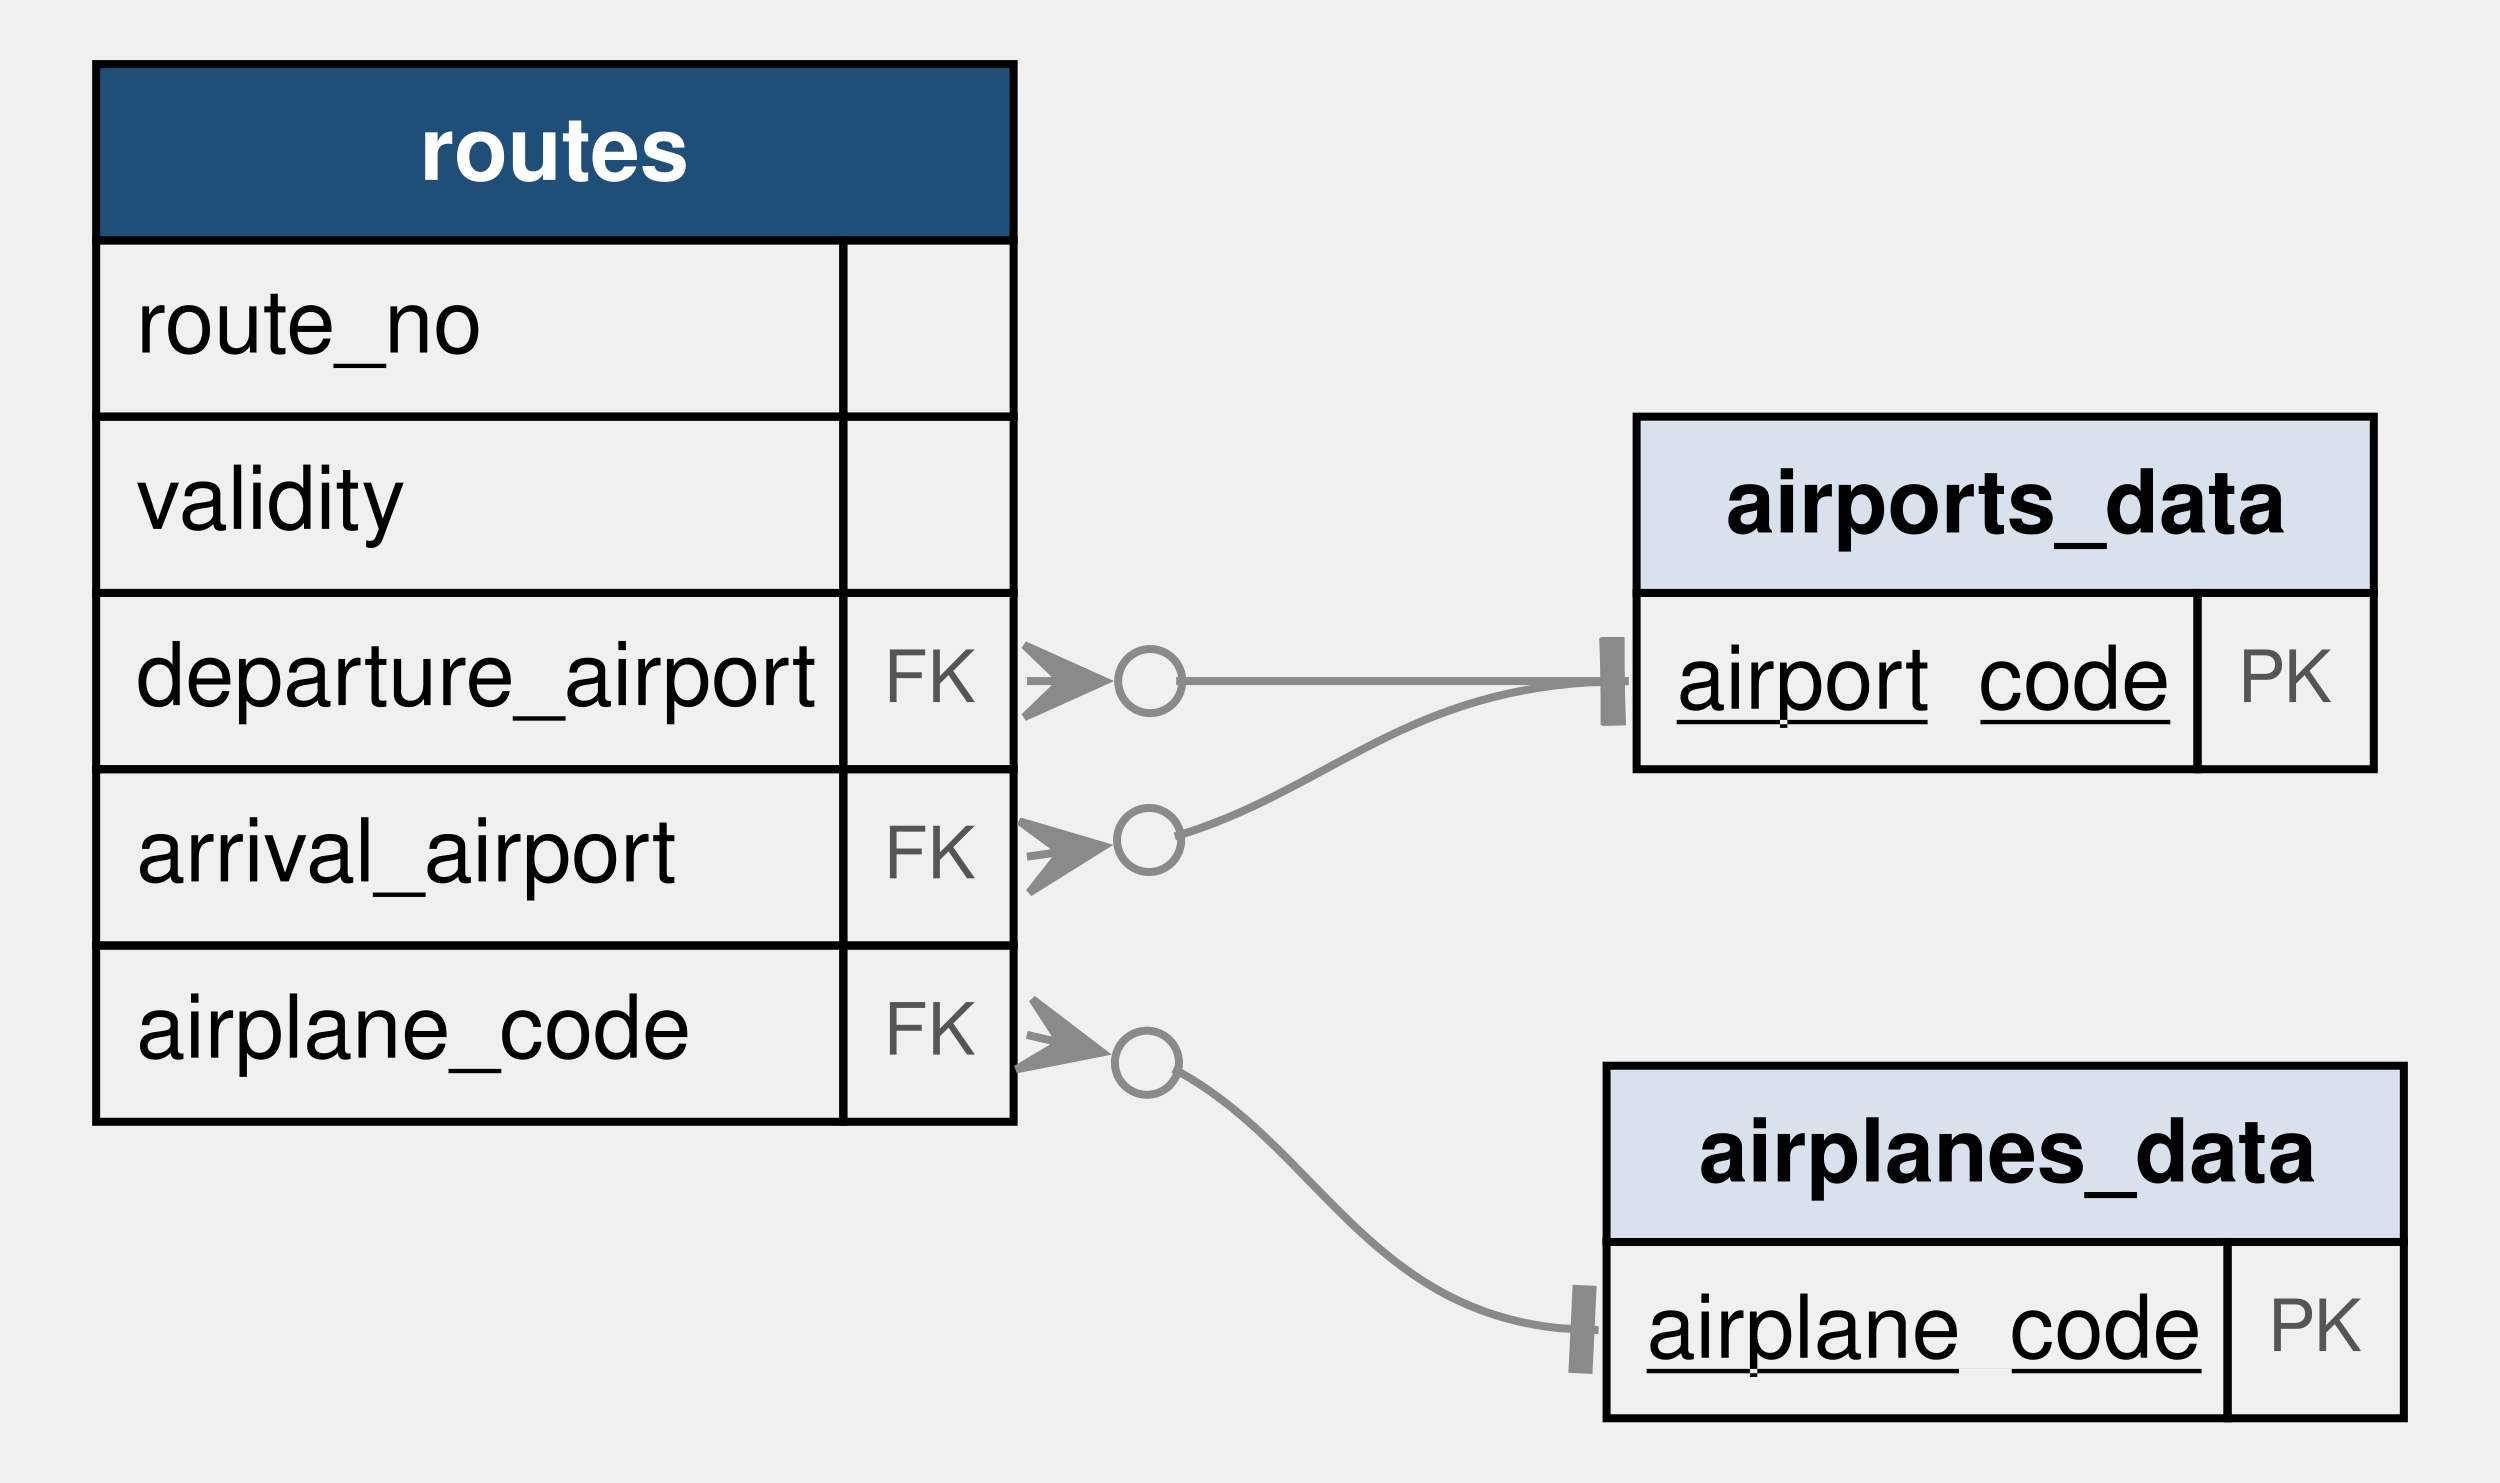
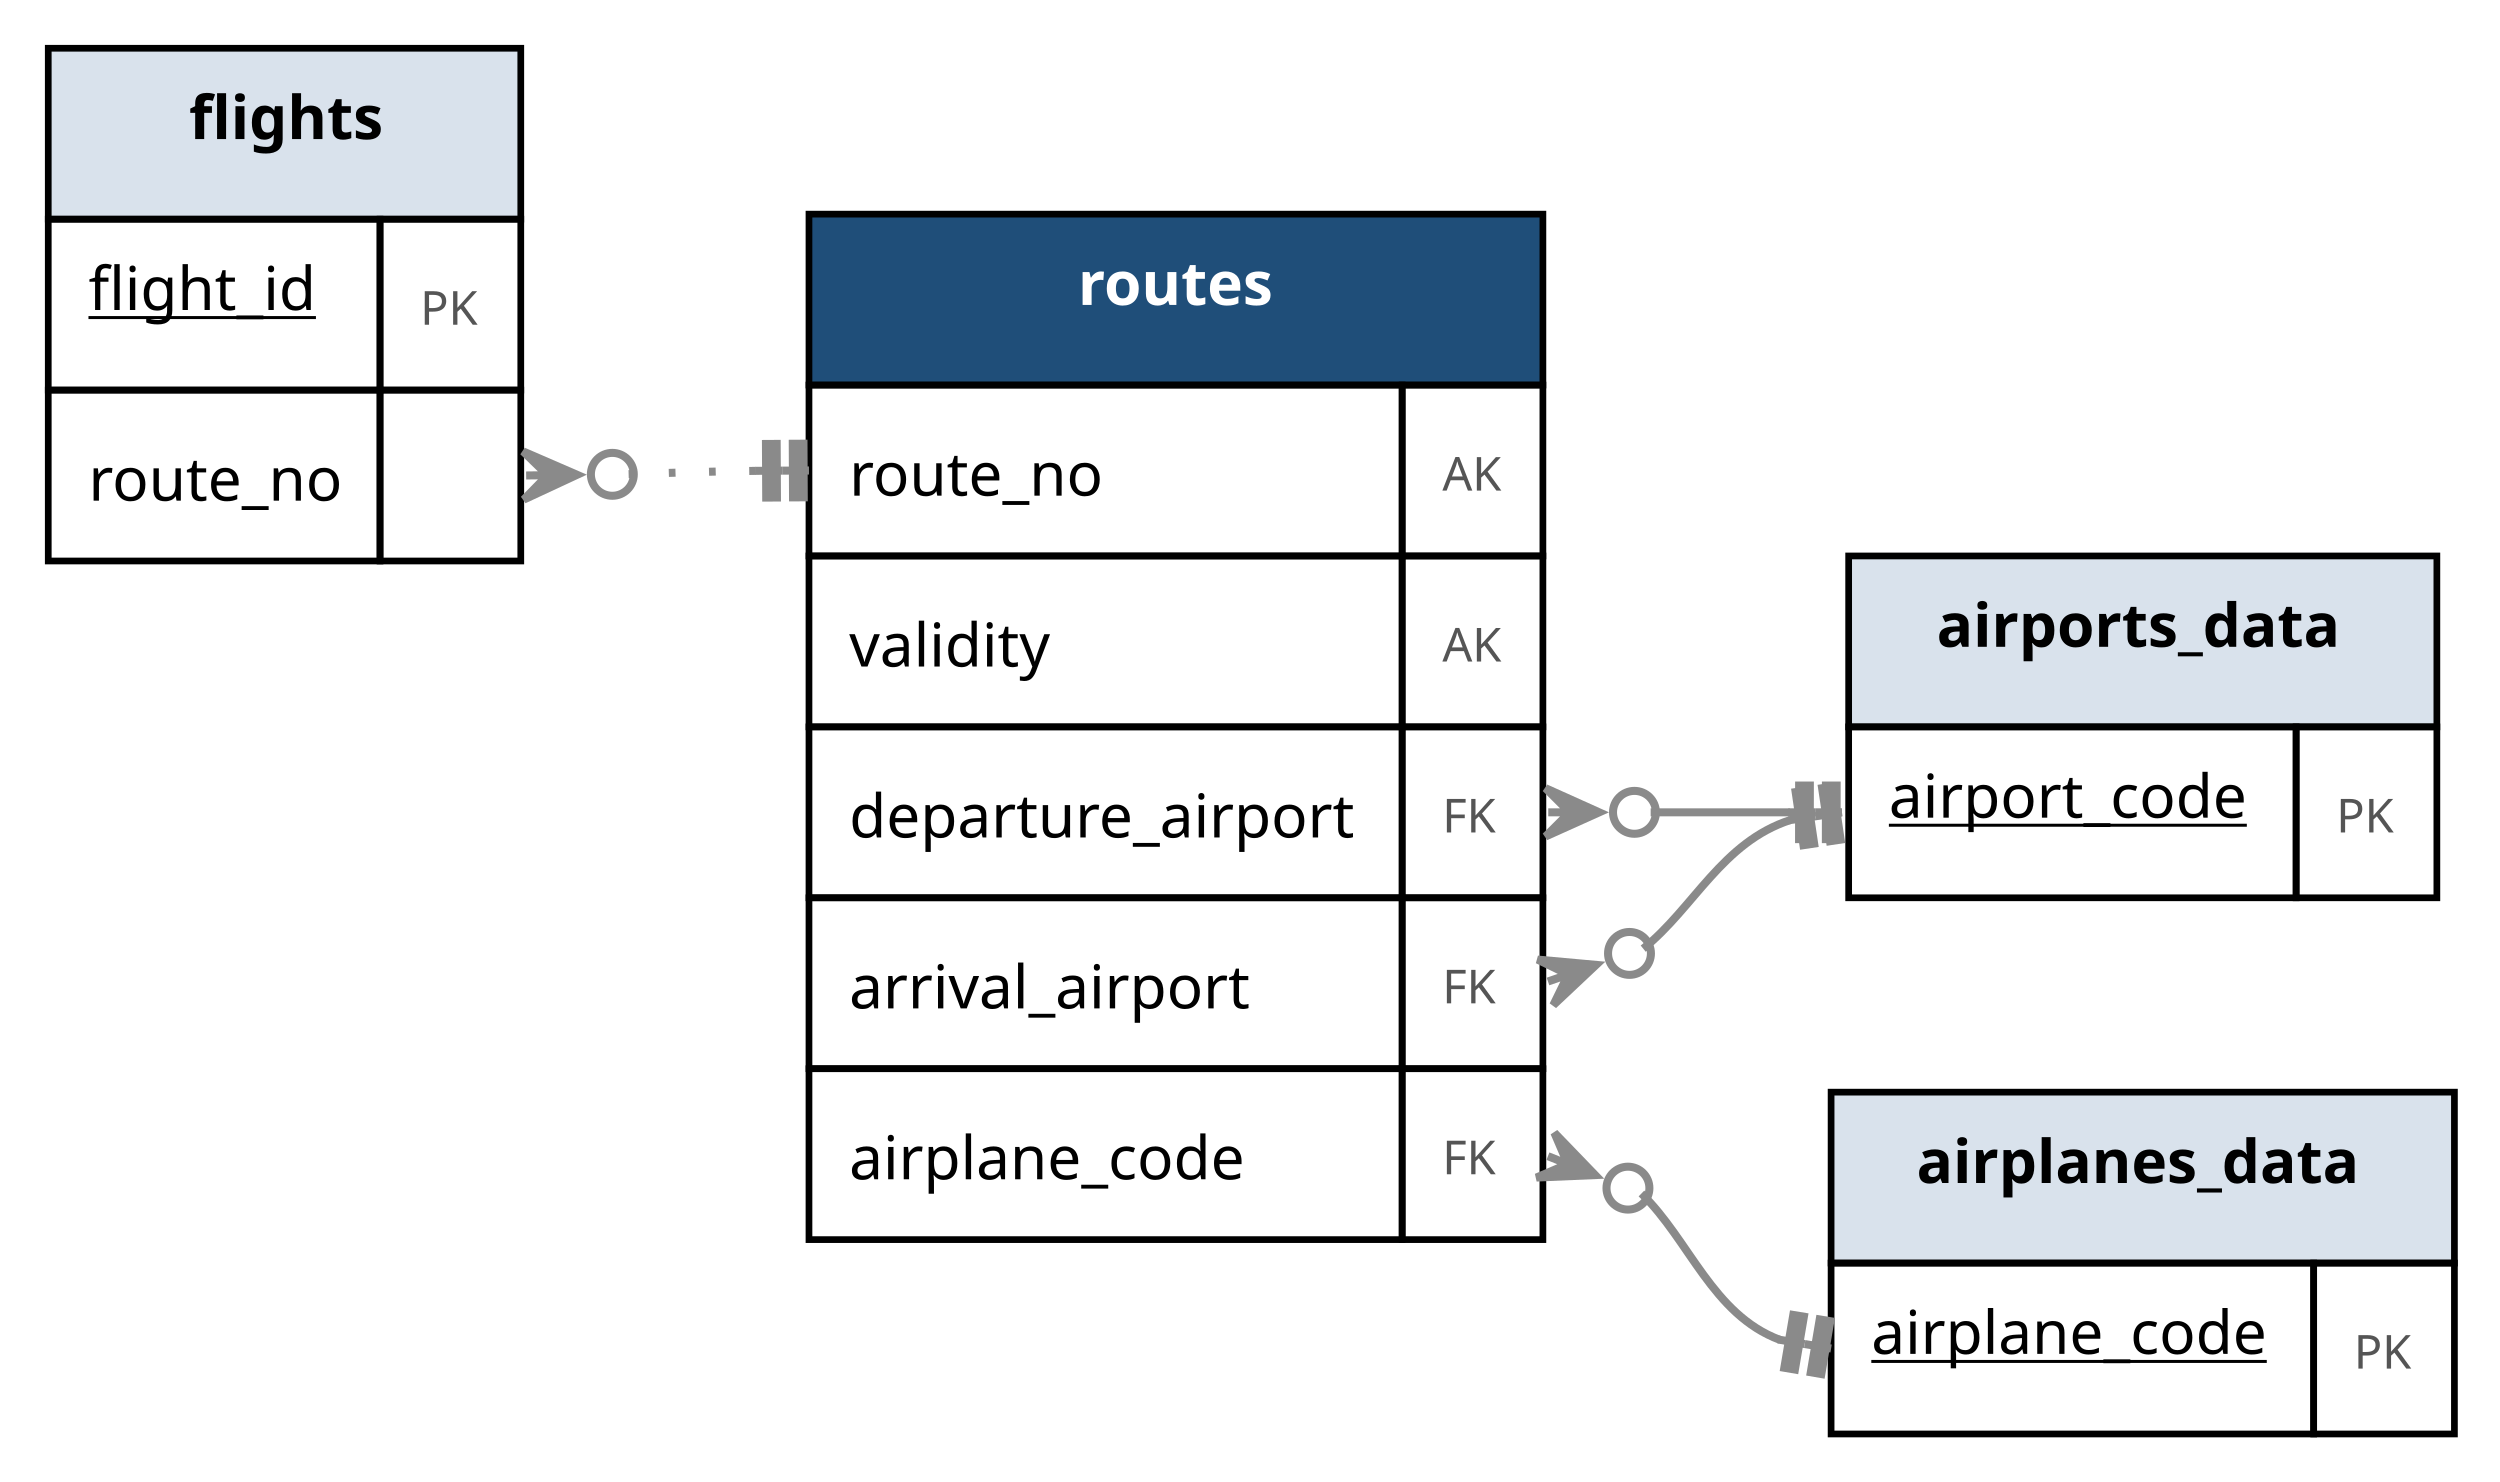
- <svg xmlns="http://www.w3.org/2000/svg" width="312pt" height="185pt" viewBox="0.00 0.00 312.00 185.00">
-   <g id="graph0" class="graph" transform="scale(1 1) rotate(0) translate(4 181)">
+ <svg xmlns="http://www.w3.org/2000/svg" width="373pt" height="221pt" viewBox="0.00 0.00 373.00 221.00">
+   <g id="graph0" class="graph" transform="scale(1 1) rotate(0) translate(7.2 213.95)">
+     <polygon fill="white" stroke="none" points="-7.2,7.2 -7.2,-213.95 366.2,-213.95 366.2,7.2 -7.2,7.2" />
    <g id="node1" class="node">
-       <polygon fill="#d9e2ec" stroke="none" points="196.5,-26 196.5,-48 296,-48 296,-26 196.5,-26" />
-       <polygon fill="none" stroke="black" points="196.5,-26 196.5,-48 296,-48 296,-26 196.5,-26" />
-       <text xml:space="preserve" text-anchor="start" x="208" y="-33.55" font-family="Helvetica,sans-Serif" font-weight="bold" font-size="11.00">airplanes_data</text>
-       <polygon fill="none" stroke="black" points="196.5,-4 196.5,-26 274,-26 274,-4 196.5,-4" />
-       <text xml:space="preserve" text-anchor="start" x="201.5" y="-11.55" font-family="Helvetica,sans-Serif" text-decoration="underline" font-size="11.00">airplane_code</text>
-       <polygon fill="none" stroke="black" points="274,-4 274,-26 296,-26 296,-4 274,-4" />
-       <text xml:space="preserve" text-anchor="start" x="279" y="-12.38" font-family="Helvetica,sans-Serif" font-size="9.00" fill="#555555">PK</text>
+       <polygon fill="#1f4e79" stroke="none" points="113.5,-156.5 113.5,-182 223,-182 223,-156.5 113.5,-156.5" />
+       <polygon fill="none" stroke="#000000" points="113.5,-156.5 113.5,-182 223,-182 223,-156.5 113.5,-156.5" />
+       <text xml:space="preserve" text-anchor="start" x="153.62" y="-168.45" font-family="Noto Sans KR" font-weight="bold" font-size="9.00" fill="#ffffff">routes</text>
+       <polygon fill="none" stroke="#000000" points="113.5,-131 113.5,-156.5 202,-156.5 202,-131 113.5,-131" />
+       <text xml:space="preserve" text-anchor="start" x="119.5" y="-140" font-family="Noto Sans KR" font-size="9.00">route_no</text>
+       <polygon fill="none" stroke="#000000" points="202,-131 202,-156.5 223,-156.5 223,-131 202,-131" />
+       <text xml:space="preserve" text-anchor="start" x="208" y="-140.75" font-family="Noto Sans KR" font-size="7.00" fill="#555555">AK</text>
+       <polygon fill="none" stroke="#000000" points="113.5,-105.5 113.5,-131 202,-131 202,-105.5 113.5,-105.5" />
+       <text xml:space="preserve" text-anchor="start" x="119.5" y="-114.5" font-family="Noto Sans KR" font-size="9.00">validity</text>
+       <polygon fill="none" stroke="#000000" points="202,-105.5 202,-131 223,-131 223,-105.5 202,-105.5" />
+       <text xml:space="preserve" text-anchor="start" x="208" y="-115.25" font-family="Noto Sans KR" font-size="7.00" fill="#555555">AK</text>
+       <polygon fill="none" stroke="#000000" points="113.5,-80 113.5,-105.5 202,-105.5 202,-80 113.5,-80" />
+       <text xml:space="preserve" text-anchor="start" x="119.5" y="-89" font-family="Noto Sans KR" font-size="9.00">departure_airport</text>
+       <polygon fill="none" stroke="#000000" points="202,-80 202,-105.5 223,-105.5 223,-80 202,-80" />
+       <text xml:space="preserve" text-anchor="start" x="208" y="-89.75" font-family="Noto Sans KR" font-size="7.00" fill="#555555">FK</text>
+       <polygon fill="none" stroke="#000000" points="113.5,-54.5 113.5,-80 202,-80 202,-54.5 113.5,-54.5" />
+       <text xml:space="preserve" text-anchor="start" x="119.5" y="-63.5" font-family="Noto Sans KR" font-size="9.00">arrival_airport</text>
+       <polygon fill="none" stroke="#000000" points="202,-54.5 202,-80 223,-80 223,-54.5 202,-54.5" />
+       <text xml:space="preserve" text-anchor="start" x="208" y="-64.25" font-family="Noto Sans KR" font-size="7.00" fill="#555555">FK</text>
+       <polygon fill="none" stroke="#000000" points="113.5,-29 113.5,-54.5 202,-54.5 202,-29 113.5,-29" />
+       <text xml:space="preserve" text-anchor="start" x="119.5" y="-38" font-family="Noto Sans KR" font-size="9.00">airplane_code</text>
+       <polygon fill="none" stroke="#000000" points="202,-29 202,-54.5 223,-54.5 223,-29 202,-29" />
+       <text xml:space="preserve" text-anchor="start" x="208" y="-38.75" font-family="Noto Sans KR" font-size="7.00" fill="#555555">FK</text>
    </g>
    <g id="node2" class="node">
-       <polygon fill="#d9e2ec" stroke="none" points="200.25,-107 200.25,-129 292.25,-129 292.25,-107 200.25,-107" />
-       <polygon fill="none" stroke="black" points="200.25,-107 200.25,-129 292.25,-129 292.25,-107 200.25,-107" />
-       <text xml:space="preserve" text-anchor="start" x="211.38" y="-114.55" font-family="Helvetica,sans-Serif" font-weight="bold" font-size="11.00">airports_data</text>
-       <polygon fill="none" stroke="black" points="200.25,-85 200.25,-107 270.25,-107 270.25,-85 200.25,-85" />
-       <text xml:space="preserve" text-anchor="start" x="205.25" y="-92.55" font-family="Helvetica,sans-Serif" text-decoration="underline" font-size="11.00">airport_code</text>
-       <polygon fill="none" stroke="black" points="270.25,-85 270.25,-107 292.25,-107 292.25,-85 270.25,-85" />
-       <text xml:space="preserve" text-anchor="start" x="275.25" y="-93.38" font-family="Helvetica,sans-Serif" font-size="9.00" fill="#555555">PK</text>
+       <polygon fill="#d9e2ec" stroke="none" points="268.62,-105.5 268.62,-131 356.38,-131 356.38,-105.5 268.62,-105.5" />
+       <polygon fill="none" stroke="#000000" points="268.62,-105.5 268.62,-131 356.38,-131 356.38,-105.5 268.62,-105.5" />
+       <text xml:space="preserve" text-anchor="start" x="281.75" y="-117.45" font-family="Noto Sans KR" font-weight="bold" font-size="9.00" fill="#000000">airports_data</text>
+       <polygon fill="none" stroke="#000000" points="268.62,-80 268.62,-105.5 335.38,-105.5 335.38,-80 268.62,-80" />
+       <text xml:space="preserve" text-anchor="start" x="274.62" y="-91.95" font-family="Noto Sans KR" text-decoration="underline" font-size="9.00">airport_code</text>
+       <polygon fill="none" stroke="#000000" points="335.38,-80 335.38,-105.5 356.38,-105.5 356.38,-80 335.38,-80" />
+       <text xml:space="preserve" text-anchor="start" x="341.38" y="-89.75" font-family="Noto Sans KR" font-size="7.00" fill="#555555">PK</text>
+     </g>
+     <g id="edge1" class="edge">
+       <path fill="none" stroke="#8a8a8a" stroke-width="1.2" d="M239.08,-92.75C245.93,-92.75 251.46,-92.75 259.83,-92.75" />
+       <polygon fill="#8a8a8a" stroke="#8a8a8a" stroke-width="1.2" points="231.4,-92.75 223.4,-89.15 227,-92.75 223.8,-92.75 223.8,-92.75 223.8,-92.75 227,-92.75 223.4,-96.35 231.4,-92.75" />
+       <ellipse fill="none" stroke="#8a8a8a" stroke-width="1.2" cx="236.66" cy="-92.75" rx="3.2" ry="3.2" />
+       <polygon fill="#8a8a8a" stroke="#8a8a8a" stroke-width="1.2" points="266.82,-88.75 266.83,-96.75 265.23,-96.75 265.22,-88.75 266.82,-88.75" />
+       <polyline fill="none" stroke="#8a8a8a" stroke-width="1.2" points="267.62,-92.75 263.62,-92.75" />
+       <polygon fill="#8a8a8a" stroke="#8a8a8a" stroke-width="1.2" points="262.82,-88.75 262.83,-96.75 261.23,-96.75 261.22,-88.75 262.82,-88.75" />
+       <polyline fill="none" stroke="#8a8a8a" stroke-width="1.2" points="263.62,-92.75 259.62,-92.75" />
+     </g>
+     <g id="edge2" class="edge">
+       <path fill="none" stroke="#8a8a8a" stroke-width="1.2" d="M237.97,-72.41C245.56,-78.52 249.73,-88.29 259.94,-91.61" />
+       <polygon fill="#8a8a8a" stroke="#8a8a8a" stroke-width="1.2" points="230.94,-69.99 224.55,-63.98 226.78,-68.55 223.76,-67.51 223.76,-67.51 223.76,-67.51 226.78,-68.55 222.21,-70.78 230.94,-69.99" />
+       <ellipse fill="none" stroke="#8a8a8a" stroke-width="1.2" cx="235.92" cy="-71.7" rx="3.2" ry="3.2" />
+       <polygon fill="#8a8a8a" stroke="#8a8a8a" stroke-width="1.2" points="267.42,-88.68 266.25,-96.59 264.66,-96.35 265.84,-88.44 267.42,-88.68" />
+       <polyline fill="none" stroke="#8a8a8a" stroke-width="1.2" points="267.62,-92.75 263.67,-92.16" />
+       <polygon fill="#8a8a8a" stroke="#8a8a8a" stroke-width="1.2" points="263.47,-88.09 262.29,-96 260.71,-95.77 261.88,-87.85 263.47,-88.09" />
+       <polyline fill="none" stroke="#8a8a8a" stroke-width="1.2" points="263.67,-92.16 259.71,-91.57" />
    </g>
    <g id="node3" class="node">
-       <polygon fill="#1f4e79" stroke="none" points="8,-151 8,-173 122.5,-173 122.5,-151 8,-151" />
-       <polygon fill="none" stroke="black" points="8,-151 8,-173 122.5,-173 122.5,-151 8,-151" />
-       <text xml:space="preserve" text-anchor="start" x="48.38" y="-158.55" font-family="Helvetica,sans-Serif" font-weight="bold" font-size="11.00" fill="white">routes</text>
-       <polygon fill="none" stroke="black" points="8,-129 8,-151 101.25,-151 101.25,-129 8,-129" />
-       <text xml:space="preserve" text-anchor="start" x="13" y="-137" font-family="Helvetica,sans-Serif" font-size="11.00">route_no</text>
-       <polygon fill="none" stroke="black" points="101.25,-129 101.25,-151 122.5,-151 122.5,-129 101.25,-129" />
-       <polygon fill="none" stroke="black" points="8,-107 8,-129 101.25,-129 101.25,-107 8,-107" />
-       <text xml:space="preserve" text-anchor="start" x="13" y="-115" font-family="Helvetica,sans-Serif" font-size="11.00">validity</text>
-       <polygon fill="none" stroke="black" points="101.25,-107 101.25,-129 122.5,-129 122.5,-107 101.25,-107" />
-       <polygon fill="none" stroke="black" points="8,-85 8,-107 101.25,-107 101.25,-85 8,-85" />
-       <text xml:space="preserve" text-anchor="start" x="13" y="-93" font-family="Helvetica,sans-Serif" font-size="11.00">departure_airport</text>
-       <polygon fill="none" stroke="black" points="101.25,-85 101.25,-107 122.5,-107 122.5,-85 101.25,-85" />
-       <text xml:space="preserve" text-anchor="start" x="106.25" y="-93.38" font-family="Helvetica,sans-Serif" font-size="9.00" fill="#555555">FK</text>
-       <polygon fill="none" stroke="black" points="8,-63 8,-85 101.25,-85 101.25,-63 8,-63" />
-       <text xml:space="preserve" text-anchor="start" x="13" y="-71" font-family="Helvetica,sans-Serif" font-size="11.00">arrival_airport</text>
-       <polygon fill="none" stroke="black" points="101.25,-63 101.25,-85 122.5,-85 122.5,-63 101.25,-63" />
-       <text xml:space="preserve" text-anchor="start" x="106.25" y="-71.38" font-family="Helvetica,sans-Serif" font-size="9.00" fill="#555555">FK</text>
-       <polygon fill="none" stroke="black" points="8,-41 8,-63 101.25,-63 101.25,-41 8,-41" />
-       <text xml:space="preserve" text-anchor="start" x="13" y="-49" font-family="Helvetica,sans-Serif" font-size="11.00">airplane_code</text>
-       <polygon fill="none" stroke="black" points="101.25,-41 101.25,-63 122.5,-63 122.5,-41 101.25,-41" />
-       <text xml:space="preserve" text-anchor="start" x="106.25" y="-49.38" font-family="Helvetica,sans-Serif" font-size="9.00" fill="#555555">FK</text>
+       <polygon fill="#d9e2ec" stroke="none" points="266,-25.5 266,-51 359,-51 359,-25.5 266,-25.5" />
+       <polygon fill="none" stroke="#000000" points="266,-25.5 266,-51 359,-51 359,-25.5 266,-25.5" />
+       <text xml:space="preserve" text-anchor="start" x="278.75" y="-37.45" font-family="Noto Sans KR" font-weight="bold" font-size="9.00" fill="#000000">airplanes_data</text>
+       <polygon fill="none" stroke="#000000" points="266,0 266,-25.5 338,-25.5 338,0 266,0" />
+       <text xml:space="preserve" text-anchor="start" x="272" y="-11.95" font-family="Noto Sans KR" text-decoration="underline" font-size="9.00">airplane_code</text>
+       <polygon fill="none" stroke="#000000" points="338,0 338,-25.5 359,-25.5 359,0 338,0" />
+       <text xml:space="preserve" text-anchor="start" x="344" y="-9.75" font-family="Noto Sans KR" font-size="7.00" fill="#555555">PK</text>
    </g>
    <g id="edge3" class="edge">
-       <path fill="none" stroke="#8a8a8a" d="M142.43,-47.61C160.06,-38.38 166.49,-17.63 190.76,-15.23" />
-       <polygon fill="#8a8a8a" stroke="#8a8a8a" points="133.57,-49.66 122.81,-47.54 128.37,-50.87 124.15,-51.85 124.15,-51.85 124.15,-51.85 128.37,-50.87 124.84,-56.31 133.57,-49.66" />
-       <ellipse fill="none" stroke="#8a8a8a" cx="139.14" cy="-48.37" rx="4" ry="4" />
-       <polygon fill="#8a8a8a" stroke="#8a8a8a" points="194.26,-10.05 194.74,-20.04 192.74,-20.14 192.26,-10.15 194.26,-10.05" />
-       <polyline fill="none" stroke="#8a8a8a" points="195.5,-15 190.51,-15.24" />
+       <path fill="none" stroke="#8a8a8a" stroke-width="1.2" d="M237.7,-35.88C244.87,-28.93 248.29,-17.82 258.34,-14.05" />
+       <polygon fill="#8a8a8a" stroke="#8a8a8a" stroke-width="1.2" points="230.8,-38.63 222.04,-38.26 226.71,-40.27 223.75,-41.45 223.75,-41.45 223.75,-41.45 226.71,-40.27 224.71,-44.94 230.8,-38.63" />
+       <ellipse fill="none" stroke="#8a8a8a" stroke-width="1.2" cx="235.69" cy="-36.68" rx="3.2" ry="3.2" />
+       <polygon fill="#8a8a8a" stroke="#8a8a8a" stroke-width="1.2" points="264.54,-8.94 265.88,-16.83 264.3,-17.09 262.97,-9.21 264.54,-8.94" />
+       <polyline fill="none" stroke="#8a8a8a" stroke-width="1.2" points="266,-12.75 262.06,-13.42" />
+       <polygon fill="#8a8a8a" stroke="#8a8a8a" stroke-width="1.2" points="260.6,-9.61 261.94,-17.5 260.36,-17.76 259.02,-9.88 260.6,-9.61" />
+       <polyline fill="none" stroke="#8a8a8a" stroke-width="1.2" points="262.06,-13.42 258.11,-14.09" />
    </g>
-     <g id="edge1" class="edge">
-       <path fill="none" stroke="#8a8a8a" d="M142.79,-96C160.96,-96 171.68,-96 194.52,-96" />
-       <polygon fill="#8a8a8a" stroke="#8a8a8a" points="133.83,-96 123.83,-91.5 128.5,-96 124.17,-96 124.17,-96 124.17,-96 128.5,-96 123.83,-100.5 133.83,-96" />
-       <ellipse fill="none" stroke="#8a8a8a" cx="139.55" cy="-96" rx="4" ry="4" />
-       <polygon fill="#8a8a8a" stroke="#8a8a8a" points="198.25,-91 198.25,-101 196.25,-101 196.25,-91 198.25,-91" />
-       <polyline fill="none" stroke="#8a8a8a" points="199.25,-96 194.25,-96" />
+     <g id="node4" class="node">
+       <polygon fill="#d9e2ec" stroke="none" points="0,-181.25 0,-206.75 70.5,-206.75 70.5,-181.25 0,-181.25" />
+       <polygon fill="none" stroke="#000000" points="0,-181.25 0,-206.75 70.5,-206.75 70.5,-181.25 0,-181.25" />
+       <text xml:space="preserve" text-anchor="start" x="21" y="-193.2" font-family="Noto Sans KR" font-weight="bold" font-size="9.00" fill="#000000">flights</text>
+       <polygon fill="none" stroke="#000000" points="0,-155.75 0,-181.25 49.5,-181.25 49.5,-155.75 0,-155.75" />
+       <text xml:space="preserve" text-anchor="start" x="6" y="-167.7" font-family="Noto Sans KR" text-decoration="underline" font-size="9.00">flight_id</text>
+       <polygon fill="none" stroke="#000000" points="49.5,-155.75 49.5,-181.25 70.5,-181.25 70.5,-155.75 49.5,-155.75" />
+       <text xml:space="preserve" text-anchor="start" x="55.5" y="-165.5" font-family="Noto Sans KR" font-size="7.00" fill="#555555">PK</text>
+       <polygon fill="none" stroke="#000000" points="0,-130.25 0,-155.75 49.5,-155.75 49.5,-130.25 0,-130.25" />
+       <text xml:space="preserve" text-anchor="start" x="6" y="-139.25" font-family="Noto Sans KR" font-size="9.00">route_no</text>
+       <polygon fill="none" stroke="#000000" points="49.5,-130.25 49.5,-155.75 70.5,-155.75 70.5,-130.25 49.5,-130.25" />
+       <text xml:space="preserve" text-anchor="start" x="55.5" y="-139.25" font-family="Noto Sans KR" font-size="9.00"> </text>
    </g>
-     <g id="edge2" class="edge">
-       <path fill="none" stroke="#8a8a8a" d="M142.61,-76.61C161.1,-82.07 170.51,-94.33 194.29,-95.85" />
-       <polygon fill="#8a8a8a" stroke="#8a8a8a" points="133.74,-75.4 124.44,-69.59 128.45,-74.68 124.16,-74.09 124.16,-74.09 124.16,-74.09 128.45,-74.68 123.22,-78.5 133.74,-75.4" />
-       <ellipse fill="none" stroke="#8a8a8a" cx="139.41" cy="-76.17" rx="4" ry="4" />
-       <polygon fill="#8a8a8a" stroke="#8a8a8a" points="198.41,-90.97 198.1,-100.97 196.1,-100.9 196.41,-90.91 198.41,-90.97" />
-       <polyline fill="none" stroke="#8a8a8a" points="199.25,-96 194.25,-95.84" />
+     <g id="edge4" class="edge">
+       <path fill="none" stroke="#8a8a8a" stroke-width="1.2" stroke-dasharray="1,5" d="M86.59,-143.21C92.83,-143.38 98.02,-143.61 105.68,-143.7" />
+       <polygon fill="#8a8a8a" stroke="#8a8a8a" stroke-width="1.2" points="78.9,-143.11 70.95,-139.41 74.5,-143.05 71.3,-143.01 71.3,-143.01 71.3,-143.01 74.5,-143.05 70.85,-146.6 78.9,-143.11" />
+       <ellipse fill="none" stroke="#8a8a8a" stroke-width="1.2" cx="84.16" cy="-143.18" rx="3.2" ry="3.2" />
+       <polygon fill="#8a8a8a" stroke="#8a8a8a" stroke-width="1.2" points="112.72,-139.75 112.68,-147.75 111.08,-147.74 111.12,-139.74 112.72,-139.75" />
+       <polyline fill="none" stroke="#8a8a8a" stroke-width="1.2" points="113.5,-143.75 109.5,-143.73" />
+       <polygon fill="#8a8a8a" stroke="#8a8a8a" stroke-width="1.2" points="108.72,-139.72 108.68,-147.72 107.08,-147.71 107.12,-139.71 108.72,-139.72" />
+       <polyline fill="none" stroke="#8a8a8a" stroke-width="1.2" points="109.5,-143.73 105.5,-143.7" />
    </g>
  </g>
</svg>
